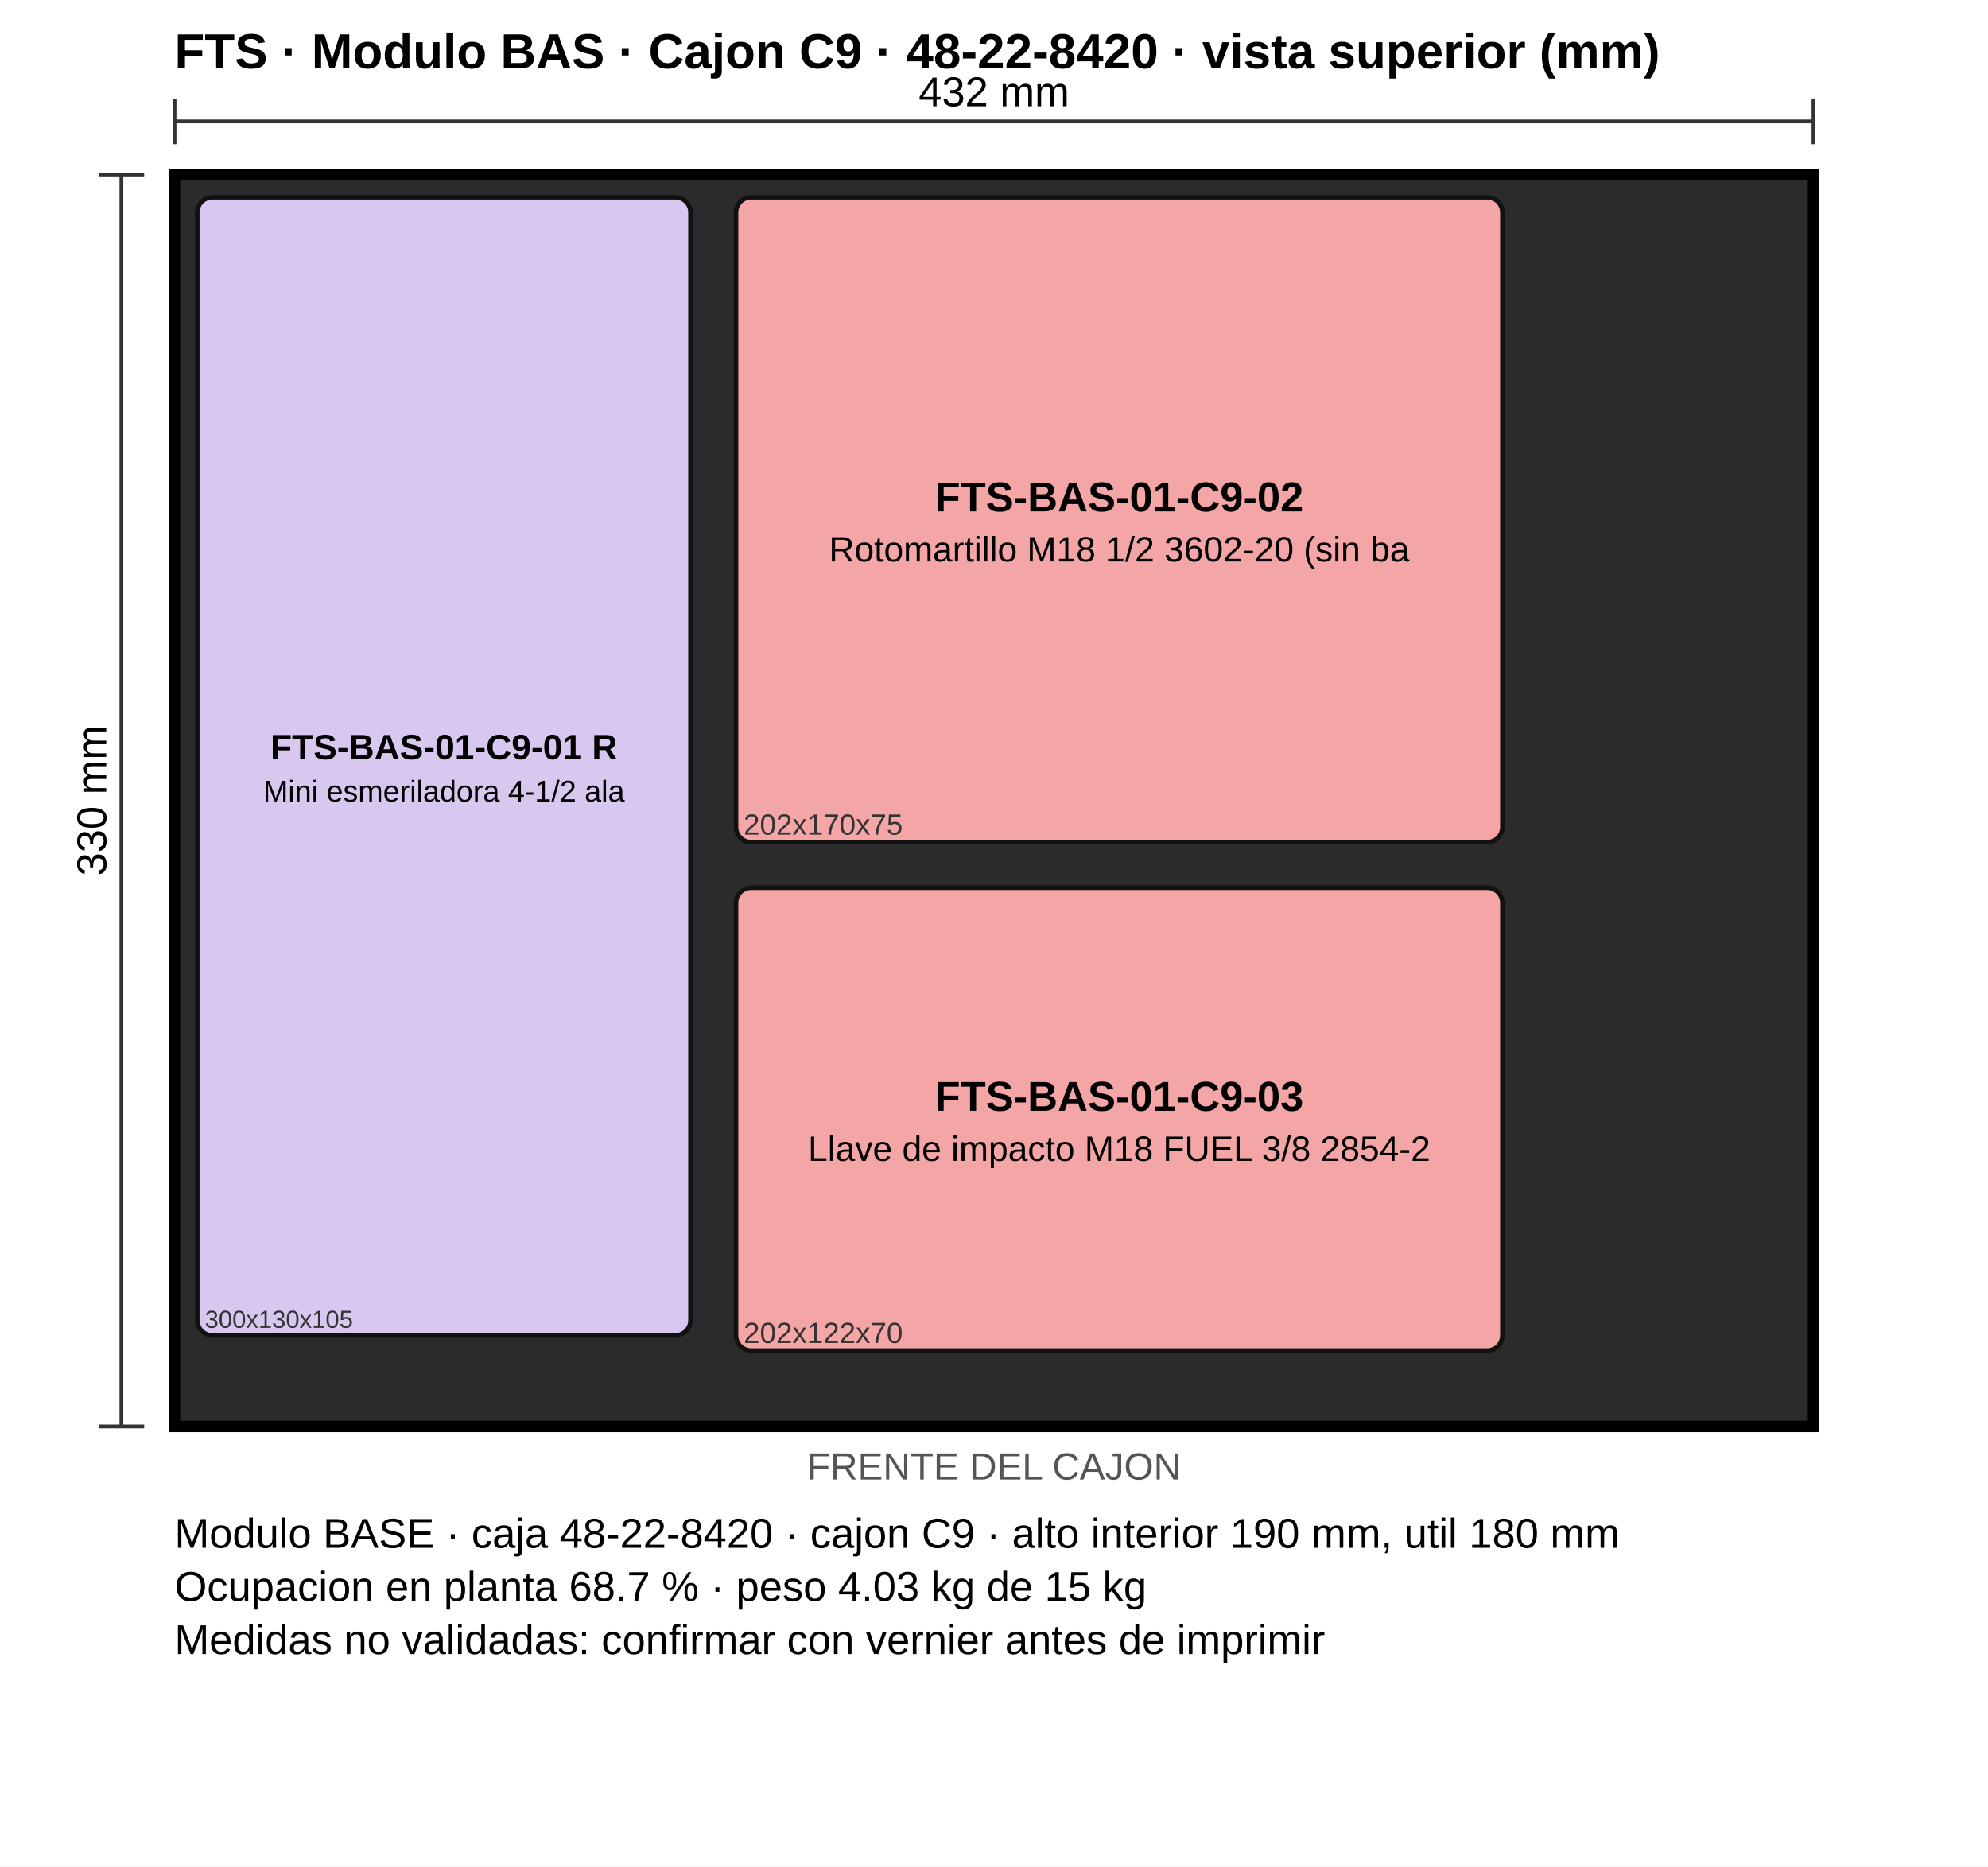
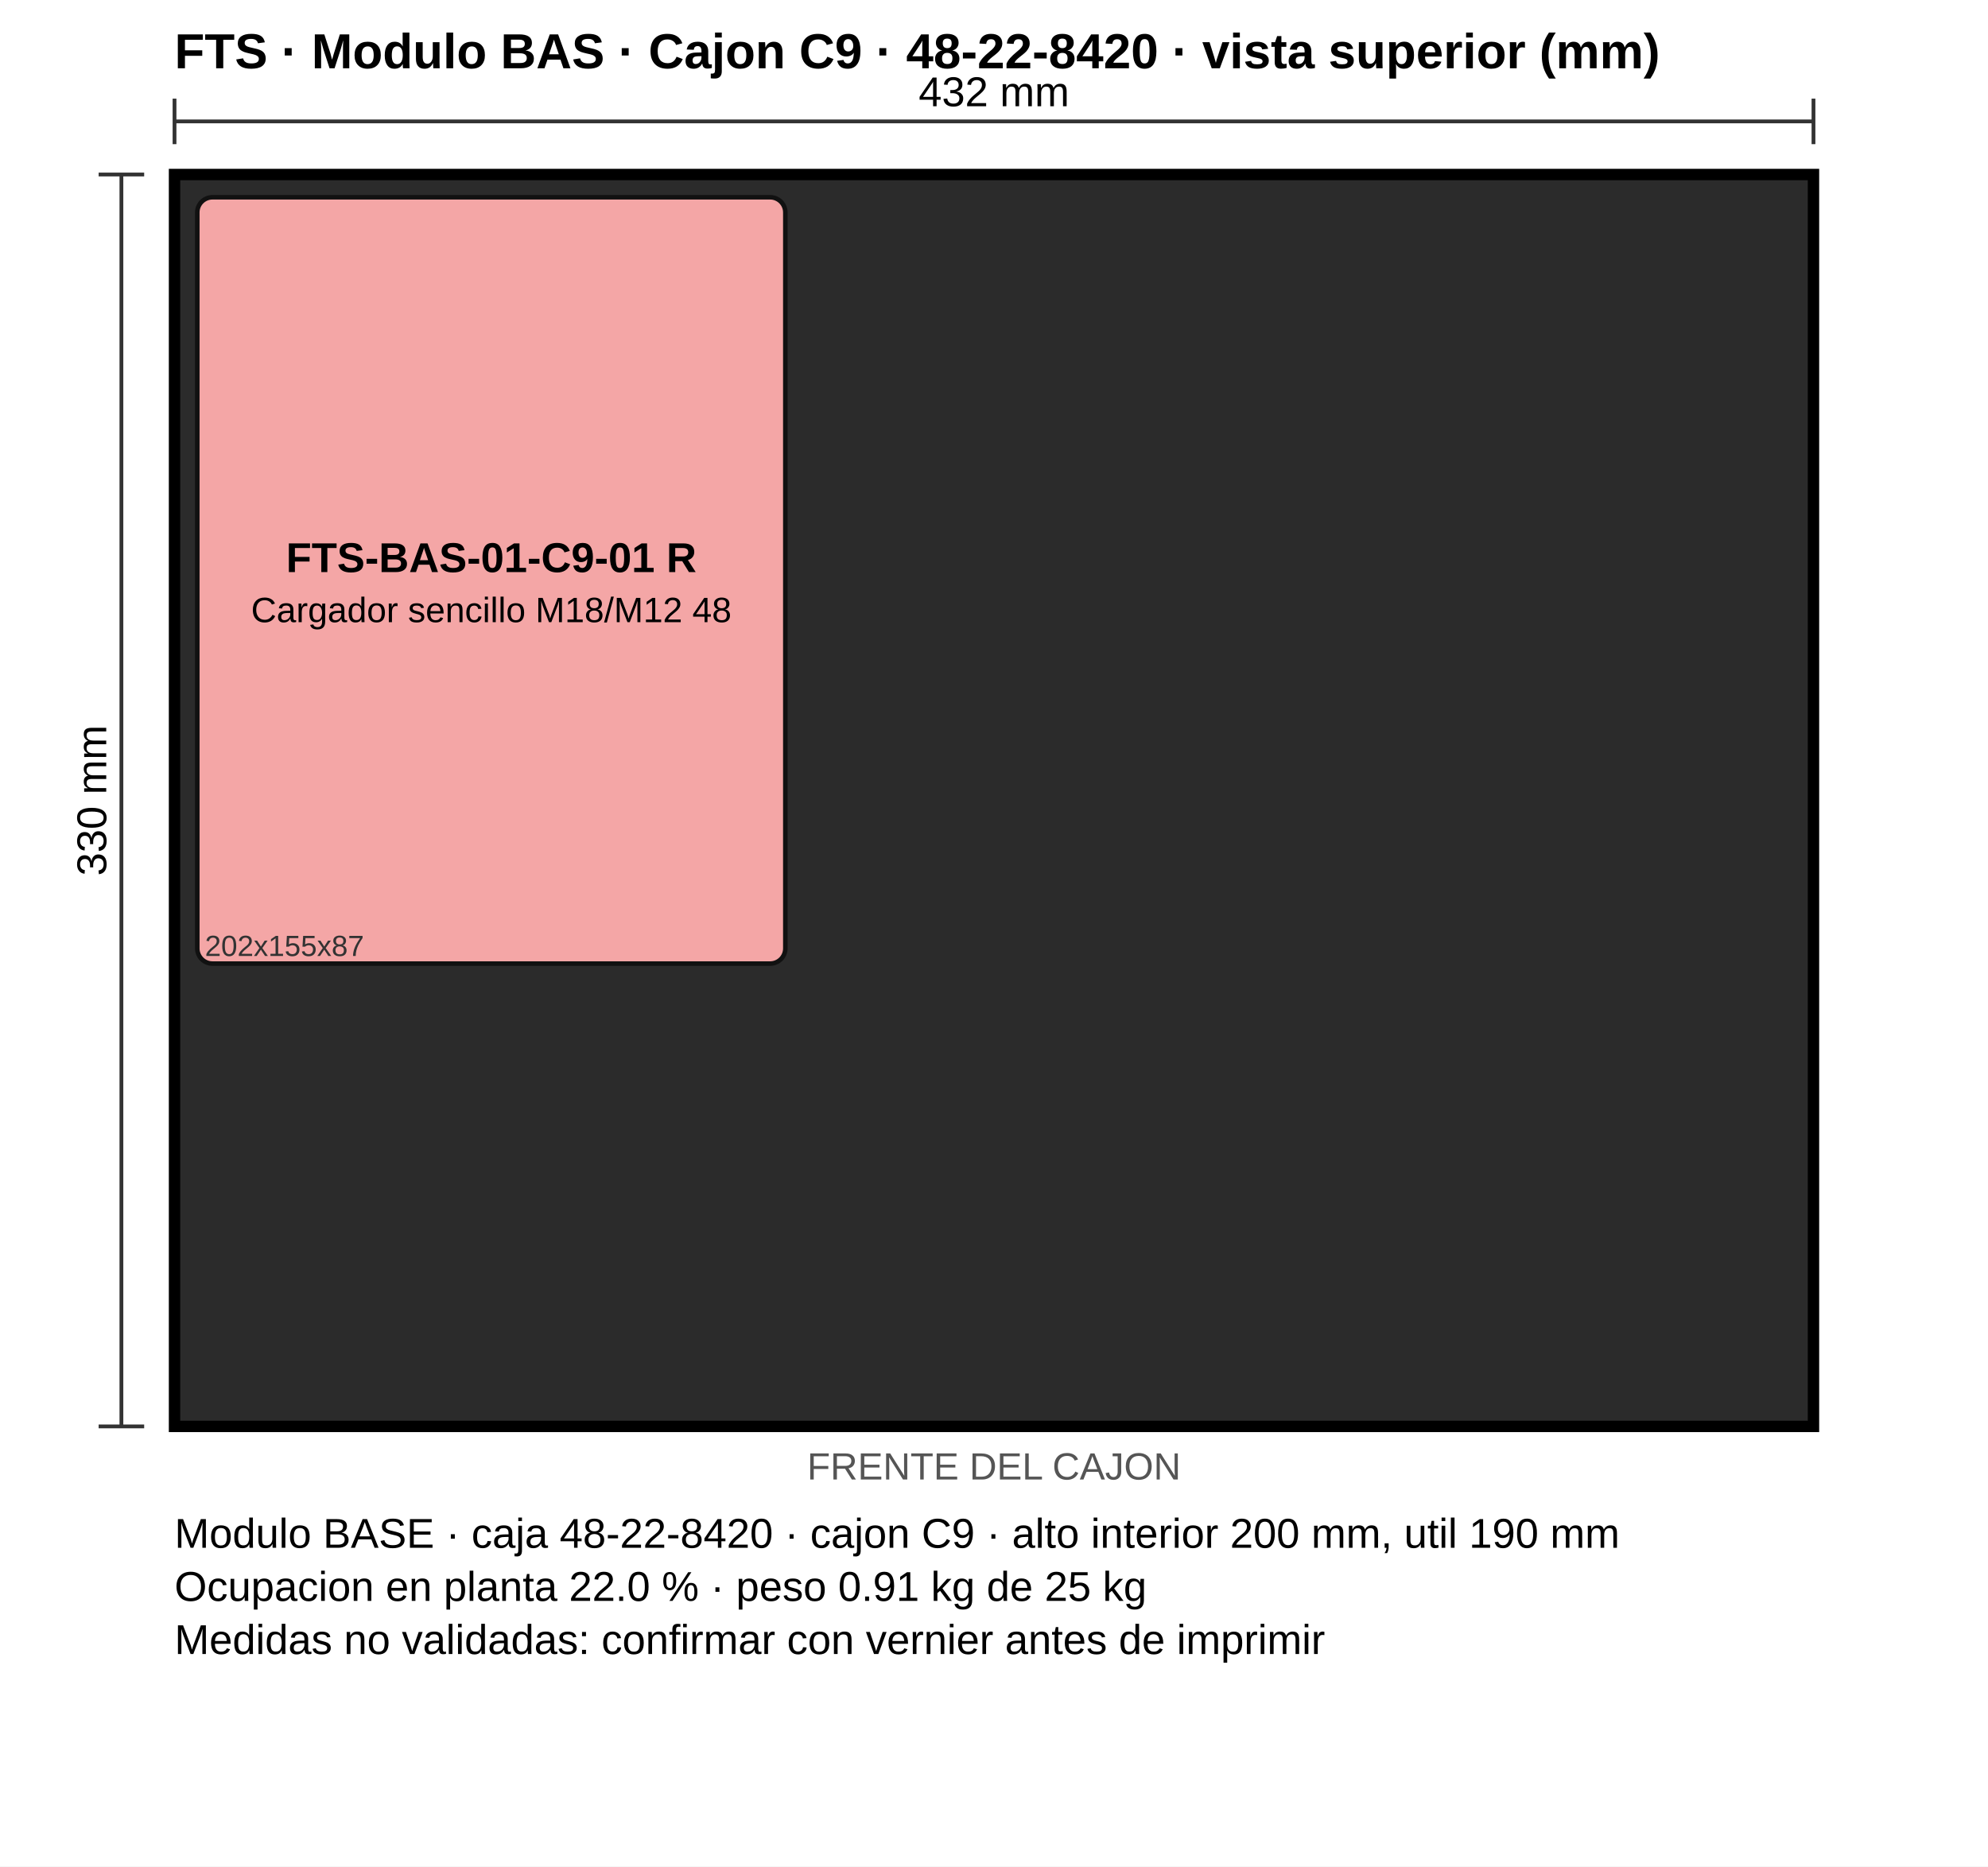
<svg xmlns="http://www.w3.org/2000/svg" viewBox="0 0 524 492" width="838" font-family="Arial, sans-serif">
  <rect x="0" y="0" width="524" height="492" fill="#ffffff" />
  <text x="46" y="18" font-size="13" font-weight="bold">FTS · Modulo BAS · Cajon C9 · 48-22-8420 · vista superior (mm)</text>
  <rect x="46" y="46" width="432" height="330" fill="#2b2b2b" stroke="#000" stroke-width="3" />
  <line x1="46" y1="32" x2="478" y2="32" stroke="#333" stroke-width="1" />
  <line x1="46" y1="26" x2="46" y2="38" stroke="#333" />
  <line x1="478" y1="26" x2="478" y2="38" stroke="#333" />
  <text x="262.0" y="28" font-size="11" text-anchor="middle">432 mm</text>
  <line x1="32" y1="46" x2="32" y2="376" stroke="#333" />
  <line x1="26" y1="46" x2="38" y2="46" stroke="#333" />
  <line x1="26" y1="376" x2="38" y2="376" stroke="#333" />
  <text x="28" y="211.0" font-size="11" text-anchor="middle" transform="rotate(-90 28 211.0)">330 mm</text>
  <text x="262.0" y="390" font-size="10" text-anchor="middle" fill="#555">FRENTE DEL CAJON</text>
-   <rect x="52" y="52" width="130" height="300" rx="4" fill="#D8C8F0" stroke="#111" stroke-width="1.2" />
-   <text x="117.0" y="200.143" font-size="9.3" text-anchor="middle" font-weight="bold">FTS-BAS-01-C9-01 R</text>
-   <text x="117.0" y="211.286" font-size="7.9" text-anchor="middle">Mini esmeriladora 4-1/2 ala</text>
-   <text x="54" y="350" font-size="6.5" fill="#333">300x130x105</text>
-   <rect x="194" y="52" width="202" height="170" rx="4" fill="#F4A6A6" stroke="#111" stroke-width="1.2" />
-   <text x="295.0" y="134.8" font-size="11.0" text-anchor="middle" font-weight="bold">FTS-BAS-01-C9-02</text>
-   <text x="295.0" y="148.0" font-size="9.3" text-anchor="middle">Rotomartillo M18 1/2 3602-20 (sin ba</text>
-   <text x="196" y="220" font-size="7.7" fill="#333">202x170x75</text>
-   <rect x="194" y="234" width="202" height="122" rx="4" fill="#F4A6A6" stroke="#111" stroke-width="1.2" />
-   <text x="295.0" y="292.8" font-size="11.0" text-anchor="middle" font-weight="bold">FTS-BAS-01-C9-03</text>
-   <text x="295.0" y="306.0" font-size="9.3" text-anchor="middle">Llave de impacto M18 FUEL 3/8 2854-2</text>
-   <text x="196" y="354" font-size="7.7" fill="#333">202x122x70</text>
-   <text x="46" y="408" font-size="11" fill="#000">Modulo BASE · caja 48-22-8420 · cajon C9 · alto interior 190 mm, util 180 mm</text>
-   <text x="46" y="422" font-size="11" fill="#000">Ocupacion en planta 68.7 % · peso 4.03 kg de 15 kg</text>
+   <rect x="52" y="52" width="155" height="202" rx="4" fill="#F4A6A6" stroke="#111" stroke-width="1.2" />
+   <text x="129.5" y="150.8" font-size="11.0" text-anchor="middle" font-weight="bold">FTS-BAS-01-C9-01 R</text>
+   <text x="129.5" y="164.0" font-size="9.3" text-anchor="middle">Cargador sencillo M18/M12 48</text>
+   <text x="54" y="252" font-size="7.7" fill="#333">202x155x87</text>
+   <text x="46" y="408" font-size="11" fill="#000">Modulo BASE · caja 48-22-8420 · cajon C9 · alto interior 200 mm, util 190 mm</text>
+   <text x="46" y="422" font-size="11" fill="#000">Ocupacion en planta 22.0 % · peso 0.91 kg de 25 kg</text>
  <text x="46" y="436" font-size="11" fill="#000">Medidas no validadas: confirmar con vernier antes de imprimir</text>
</svg>
